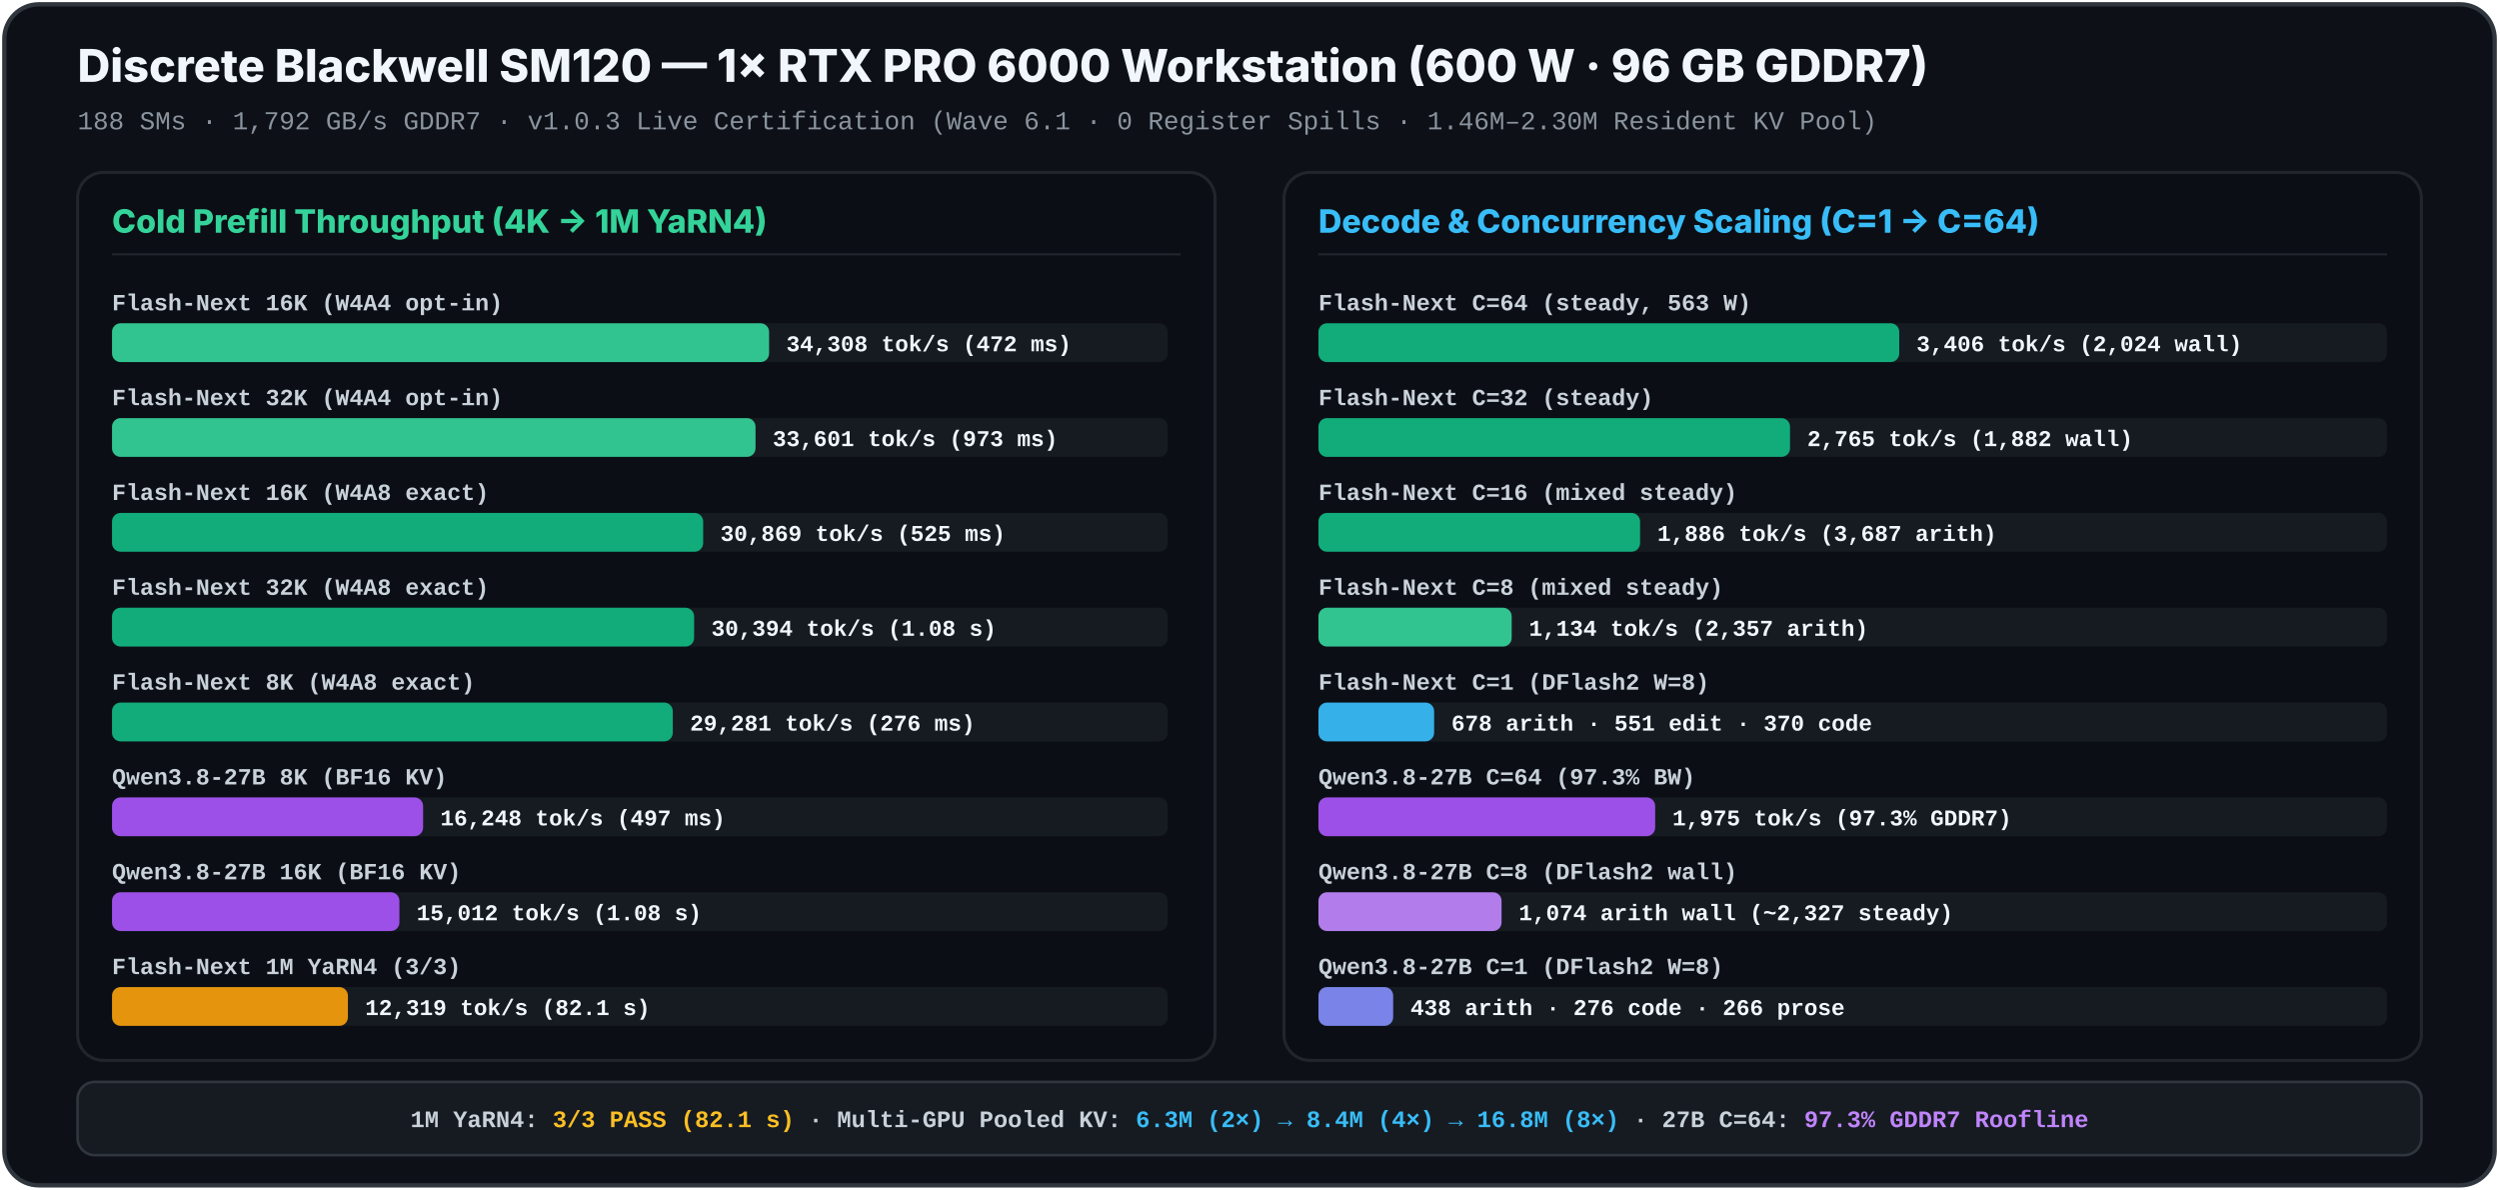
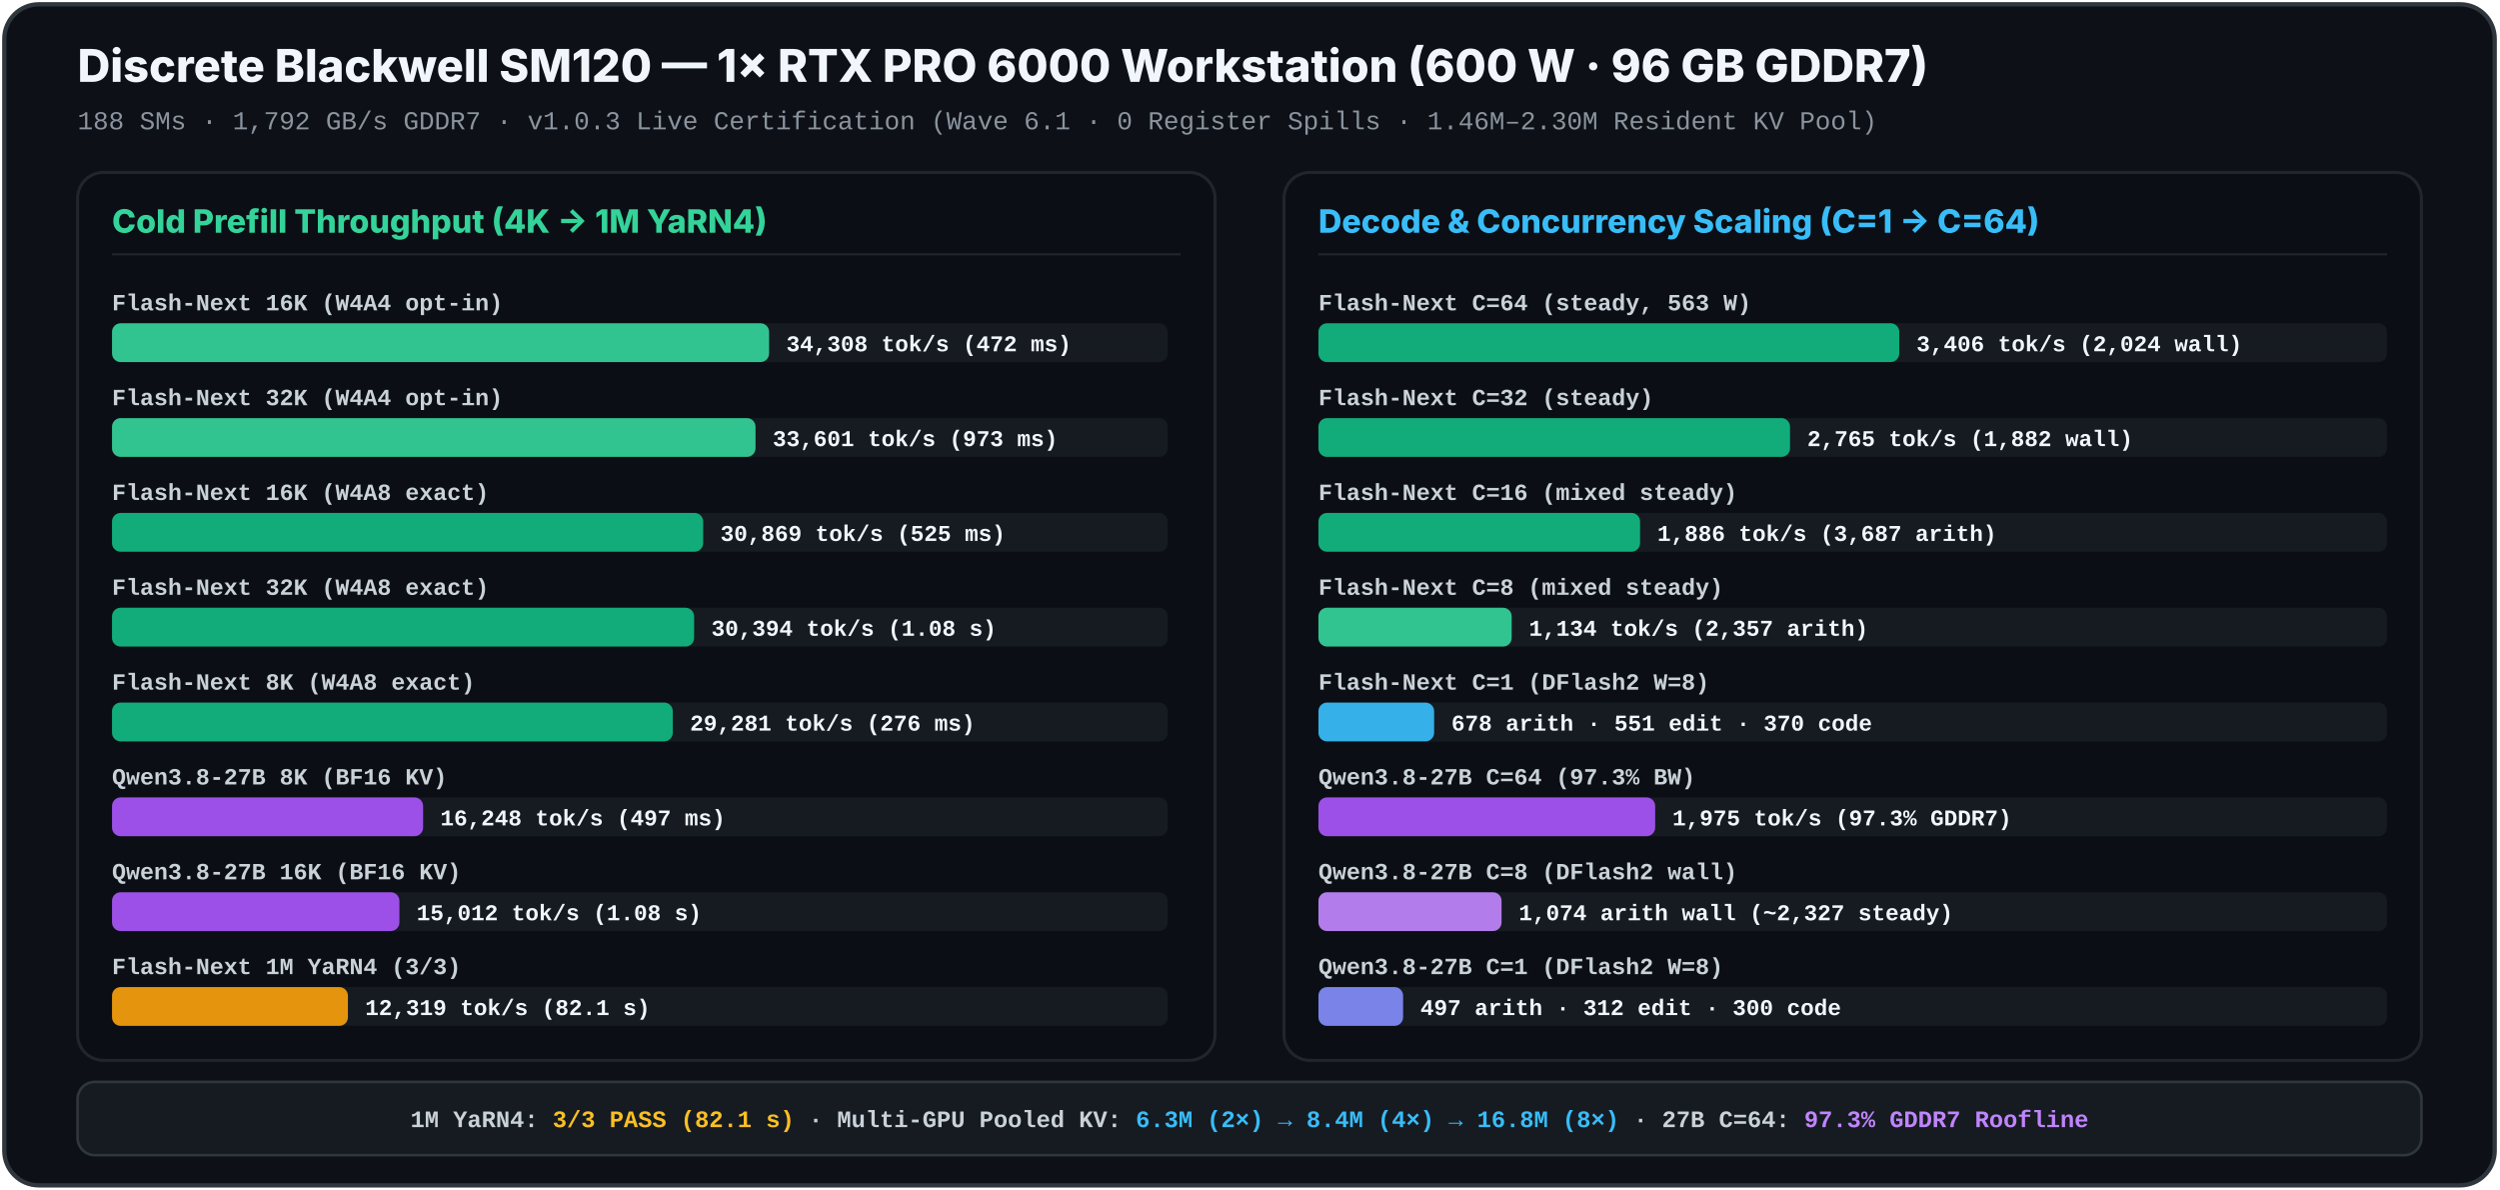
<svg xmlns="http://www.w3.org/2000/svg" viewBox="0 0 1160 552" width="1160" height="552">
  <rect x="2" y="2" width="1156" height="548" rx="16" fill="#0d1117" stroke="#30363d" stroke-width="2" />
  <text x="36" y="38" font-family="'Inter', -apple-system, BlinkMacSystemFont, 'Segoe UI', Roboto, Helvetica, Arial, sans-serif" font-size="21" font-weight="800" fill="#F0F6FC">Discrete Blackwell SM120 — 1× RTX PRO 6000 Workstation (600 W · 96 GB GDDR7)</text>
  <text x="36" y="60" font-family="'JetBrains Mono', 'Fira Code', 'SFMono-Regular', Consolas, 'Liberation Mono', Menlo, monospace" font-size="12" fill="#8B949E">188 SMs · 1,792 GB/s GDDR7 · v1.0.3 Live Certification (Wave 6.1 · 0 Register Spills · 1.46M–2.30M Resident KV Pool)</text>
  <rect x="36" y="80" width="528" height="412" rx="12" fill="#0b0f15" stroke="#21262d" stroke-width="1.4" />
  <text x="52" y="108" font-family="'Inter', -apple-system, BlinkMacSystemFont, 'Segoe UI', Roboto, Helvetica, Arial, sans-serif" font-size="15" font-weight="800" fill="#34D399">Cold Prefill Throughput (4K → 1M YaRN4)</text>
  <line x1="52" y1="118" x2="548" y2="118" stroke="#21262d" stroke-width="1" />
  <text x="52" y="144" font-family="'JetBrains Mono', 'Fira Code', 'SFMono-Regular', Consolas, 'Liberation Mono', Menlo, monospace" font-size="10.8" font-weight="700" fill="#C9D1D9">Flash-Next 16K (W4A4 opt-in)</text>
  <rect x="52" y="150" width="490" height="18" rx="4" fill="#161b22" />
  <rect x="52" y="150" width="305.0" height="18" rx="4" fill="#34D399" opacity="0.92" />
  <text x="365.0" y="163" font-family="'JetBrains Mono', 'Fira Code', 'SFMono-Regular', Consolas, 'Liberation Mono', Menlo, monospace" font-size="10.5" font-weight="700" fill="#F0F6FC">34,308 tok/s (472 ms)</text>
  <text x="52" y="188" font-family="'JetBrains Mono', 'Fira Code', 'SFMono-Regular', Consolas, 'Liberation Mono', Menlo, monospace" font-size="10.8" font-weight="700" fill="#C9D1D9">Flash-Next 32K (W4A4 opt-in)</text>
  <rect x="52" y="194" width="490" height="18" rx="4" fill="#161b22" />
  <rect x="52" y="194" width="298.7" height="18" rx="4" fill="#34D399" opacity="0.92" />
  <text x="358.7" y="207" font-family="'JetBrains Mono', 'Fira Code', 'SFMono-Regular', Consolas, 'Liberation Mono', Menlo, monospace" font-size="10.5" font-weight="700" fill="#F0F6FC">33,601 tok/s (973 ms)</text>
  <text x="52" y="232" font-family="'JetBrains Mono', 'Fira Code', 'SFMono-Regular', Consolas, 'Liberation Mono', Menlo, monospace" font-size="10.8" font-weight="700" fill="#C9D1D9">Flash-Next 16K (W4A8 exact)</text>
  <rect x="52" y="238" width="490" height="18" rx="4" fill="#161b22" />
  <rect x="52" y="238" width="274.4" height="18" rx="4" fill="#10B981" opacity="0.92" />
  <text x="334.4" y="251" font-family="'JetBrains Mono', 'Fira Code', 'SFMono-Regular', Consolas, 'Liberation Mono', Menlo, monospace" font-size="10.5" font-weight="700" fill="#F0F6FC">30,869 tok/s (525 ms)</text>
  <text x="52" y="276" font-family="'JetBrains Mono', 'Fira Code', 'SFMono-Regular', Consolas, 'Liberation Mono', Menlo, monospace" font-size="10.8" font-weight="700" fill="#C9D1D9">Flash-Next 32K (W4A8 exact)</text>
  <rect x="52" y="282" width="490" height="18" rx="4" fill="#161b22" />
  <rect x="52" y="282" width="270.2" height="18" rx="4" fill="#10B981" opacity="0.92" />
  <text x="330.2" y="295" font-family="'JetBrains Mono', 'Fira Code', 'SFMono-Regular', Consolas, 'Liberation Mono', Menlo, monospace" font-size="10.5" font-weight="700" fill="#F0F6FC">30,394 tok/s (1.08 s)</text>
  <text x="52" y="320" font-family="'JetBrains Mono', 'Fira Code', 'SFMono-Regular', Consolas, 'Liberation Mono', Menlo, monospace" font-size="10.8" font-weight="700" fill="#C9D1D9">Flash-Next 8K (W4A8 exact)</text>
  <rect x="52" y="326" width="490" height="18" rx="4" fill="#161b22" />
  <rect x="52" y="326" width="260.3" height="18" rx="4" fill="#10B981" opacity="0.92" />
  <text x="320.3" y="339" font-family="'JetBrains Mono', 'Fira Code', 'SFMono-Regular', Consolas, 'Liberation Mono', Menlo, monospace" font-size="10.5" font-weight="700" fill="#F0F6FC">29,281 tok/s (276 ms)</text>
  <text x="52" y="364" font-family="'JetBrains Mono', 'Fira Code', 'SFMono-Regular', Consolas, 'Liberation Mono', Menlo, monospace" font-size="10.8" font-weight="700" fill="#C9D1D9">Qwen3.8-27B 8K (BF16 KV)</text>
  <rect x="52" y="370" width="490" height="18" rx="4" fill="#161b22" />
  <rect x="52" y="370" width="144.4" height="18" rx="4" fill="#A855F7" opacity="0.92" />
  <text x="204.4" y="383" font-family="'JetBrains Mono', 'Fira Code', 'SFMono-Regular', Consolas, 'Liberation Mono', Menlo, monospace" font-size="10.5" font-weight="700" fill="#F0F6FC">16,248 tok/s (497 ms)</text>
  <text x="52" y="408" font-family="'JetBrains Mono', 'Fira Code', 'SFMono-Regular', Consolas, 'Liberation Mono', Menlo, monospace" font-size="10.8" font-weight="700" fill="#C9D1D9">Qwen3.8-27B 16K (BF16 KV)</text>
  <rect x="52" y="414" width="490" height="18" rx="4" fill="#161b22" />
  <rect x="52" y="414" width="133.4" height="18" rx="4" fill="#A855F7" opacity="0.92" />
  <text x="193.4" y="427" font-family="'JetBrains Mono', 'Fira Code', 'SFMono-Regular', Consolas, 'Liberation Mono', Menlo, monospace" font-size="10.5" font-weight="700" fill="#F0F6FC">15,012 tok/s (1.08 s)</text>
  <text x="52" y="452" font-family="'JetBrains Mono', 'Fira Code', 'SFMono-Regular', Consolas, 'Liberation Mono', Menlo, monospace" font-size="10.8" font-weight="700" fill="#C9D1D9">Flash-Next 1M YaRN4 (3/3)</text>
  <rect x="52" y="458" width="490" height="18" rx="4" fill="#161b22" />
  <rect x="52" y="458" width="109.5" height="18" rx="4" fill="#F59E0B" opacity="0.92" />
  <text x="169.5" y="471" font-family="'JetBrains Mono', 'Fira Code', 'SFMono-Regular', Consolas, 'Liberation Mono', Menlo, monospace" font-size="10.5" font-weight="700" fill="#F0F6FC">12,319 tok/s (82.1 s)</text>
  <rect x="596" y="80" width="528" height="412" rx="12" fill="#0b0f15" stroke="#21262d" stroke-width="1.4" />
  <text x="612" y="108" font-family="'Inter', -apple-system, BlinkMacSystemFont, 'Segoe UI', Roboto, Helvetica, Arial, sans-serif" font-size="15" font-weight="800" fill="#38BDF8">Decode &amp; Concurrency Scaling (C=1 → C=64)</text>
  <line x1="612" y1="118" x2="1108" y2="118" stroke="#21262d" stroke-width="1" />
  <text x="612" y="144" font-family="'JetBrains Mono', 'Fira Code', 'SFMono-Regular', Consolas, 'Liberation Mono', Menlo, monospace" font-size="10.8" font-weight="700" fill="#C9D1D9">Flash-Next C=64 (steady, 563 W)</text>
  <rect x="612" y="150" width="496" height="18" rx="4" fill="#161b22" />
  <rect x="612" y="150" width="269.6" height="18" rx="4" fill="#10B981" opacity="0.92" />
  <text x="889.6" y="163" font-family="'JetBrains Mono', 'Fira Code', 'SFMono-Regular', Consolas, 'Liberation Mono', Menlo, monospace" font-size="10.5" font-weight="700" fill="#F0F6FC">3,406 tok/s (2,024 wall)</text>
  <text x="612" y="188" font-family="'JetBrains Mono', 'Fira Code', 'SFMono-Regular', Consolas, 'Liberation Mono', Menlo, monospace" font-size="10.8" font-weight="700" fill="#C9D1D9">Flash-Next C=32 (steady)</text>
  <rect x="612" y="194" width="496" height="18" rx="4" fill="#161b22" />
  <rect x="612" y="194" width="218.9" height="18" rx="4" fill="#10B981" opacity="0.92" />
  <text x="838.9" y="207" font-family="'JetBrains Mono', 'Fira Code', 'SFMono-Regular', Consolas, 'Liberation Mono', Menlo, monospace" font-size="10.5" font-weight="700" fill="#F0F6FC">2,765 tok/s (1,882 wall)</text>
  <text x="612" y="232" font-family="'JetBrains Mono', 'Fira Code', 'SFMono-Regular', Consolas, 'Liberation Mono', Menlo, monospace" font-size="10.8" font-weight="700" fill="#C9D1D9">Flash-Next C=16 (mixed steady)</text>
  <rect x="612" y="238" width="496" height="18" rx="4" fill="#161b22" />
  <rect x="612" y="238" width="149.3" height="18" rx="4" fill="#10B981" opacity="0.92" />
  <text x="769.3" y="251" font-family="'JetBrains Mono', 'Fira Code', 'SFMono-Regular', Consolas, 'Liberation Mono', Menlo, monospace" font-size="10.5" font-weight="700" fill="#F0F6FC">1,886 tok/s (3,687 arith)</text>
  <text x="612" y="276" font-family="'JetBrains Mono', 'Fira Code', 'SFMono-Regular', Consolas, 'Liberation Mono', Menlo, monospace" font-size="10.8" font-weight="700" fill="#C9D1D9">Flash-Next C=8 (mixed steady)</text>
  <rect x="612" y="282" width="496" height="18" rx="4" fill="#161b22" />
  <rect x="612" y="282" width="89.7" height="18" rx="4" fill="#34D399" opacity="0.92" />
  <text x="709.7" y="295" font-family="'JetBrains Mono', 'Fira Code', 'SFMono-Regular', Consolas, 'Liberation Mono', Menlo, monospace" font-size="10.5" font-weight="700" fill="#F0F6FC">1,134 tok/s (2,357 arith)</text>
  <text x="612" y="320" font-family="'JetBrains Mono', 'Fira Code', 'SFMono-Regular', Consolas, 'Liberation Mono', Menlo, monospace" font-size="10.8" font-weight="700" fill="#C9D1D9">Flash-Next C=1 (DFlash2 W=8)</text>
  <rect x="612" y="326" width="496" height="18" rx="4" fill="#161b22" />
  <rect x="612" y="326" width="53.7" height="18" rx="4" fill="#38BDF8" opacity="0.92" />
  <text x="673.7" y="339" font-family="'JetBrains Mono', 'Fira Code', 'SFMono-Regular', Consolas, 'Liberation Mono', Menlo, monospace" font-size="10.5" font-weight="700" fill="#F0F6FC">678 arith · 551 edit · 370 code</text>
  <text x="612" y="364" font-family="'JetBrains Mono', 'Fira Code', 'SFMono-Regular', Consolas, 'Liberation Mono', Menlo, monospace" font-size="10.8" font-weight="700" fill="#C9D1D9">Qwen3.8-27B C=64 (97.3% BW)</text>
  <rect x="612" y="370" width="496" height="18" rx="4" fill="#161b22" />
  <rect x="612" y="370" width="156.3" height="18" rx="4" fill="#A855F7" opacity="0.92" />
  <text x="776.3" y="383" font-family="'JetBrains Mono', 'Fira Code', 'SFMono-Regular', Consolas, 'Liberation Mono', Menlo, monospace" font-size="10.5" font-weight="700" fill="#F0F6FC">1,975 tok/s (97.3% GDDR7)</text>
  <text x="612" y="408" font-family="'JetBrains Mono', 'Fira Code', 'SFMono-Regular', Consolas, 'Liberation Mono', Menlo, monospace" font-size="10.8" font-weight="700" fill="#C9D1D9">Qwen3.8-27B C=8 (DFlash2 wall)</text>
  <rect x="612" y="414" width="496" height="18" rx="4" fill="#161b22" />
  <rect x="612" y="414" width="85.0" height="18" rx="4" fill="#C084FC" opacity="0.92" />
  <text x="705.0" y="427" font-family="'JetBrains Mono', 'Fira Code', 'SFMono-Regular', Consolas, 'Liberation Mono', Menlo, monospace" font-size="10.5" font-weight="700" fill="#F0F6FC">1,074 arith wall (~2,327 steady)</text>
  <text x="612" y="452" font-family="'JetBrains Mono', 'Fira Code', 'SFMono-Regular', Consolas, 'Liberation Mono', Menlo, monospace" font-size="10.8" font-weight="700" fill="#C9D1D9">Qwen3.8-27B C=1 (DFlash2 W=8)</text>
  <rect x="612" y="458" width="496" height="18" rx="4" fill="#161b22" />
-   <rect x="612" y="458" width="34.7" height="18" rx="4" fill="#818CF8" opacity="0.92" />
-   <text x="654.7" y="471" font-family="'JetBrains Mono', 'Fira Code', 'SFMono-Regular', Consolas, 'Liberation Mono', Menlo, monospace" font-size="10.5" font-weight="700" fill="#F0F6FC">438 arith · 276 code · 266 prose</text>
+   <rect x="612" y="458" width="39.3" height="18" rx="4" fill="#818CF8" opacity="0.92" />
+   <text x="659.3" y="471" font-family="'JetBrains Mono', 'Fira Code', 'SFMono-Regular', Consolas, 'Liberation Mono', Menlo, monospace" font-size="10.5" font-weight="700" fill="#F0F6FC">497 arith · 312 edit · 300 code</text>
  <g transform="translate(36, 502)">
    <rect x="0" y="0" width="1088" height="34" rx="8" fill="#161b22" stroke="#30363d" stroke-width="1.2" />
    <text x="544" y="21" font-family="'JetBrains Mono', 'Fira Code', 'SFMono-Regular', Consolas, 'Liberation Mono', Menlo, monospace" font-size="11" font-weight="700" fill="#C9D1D9" text-anchor="middle">1M YaRN4: <tspan fill="#FBBF24">3/3 PASS (82.1 s)</tspan> · Multi-GPU Pooled KV: <tspan fill="#38BDF8">6.3M (2×) → 8.4M (4×) → 16.8M (8×)</tspan> · 27B C=64: <tspan fill="#C084FC">97.3% GDDR7 Roofline</tspan>
    </text>
  </g>
</svg>
